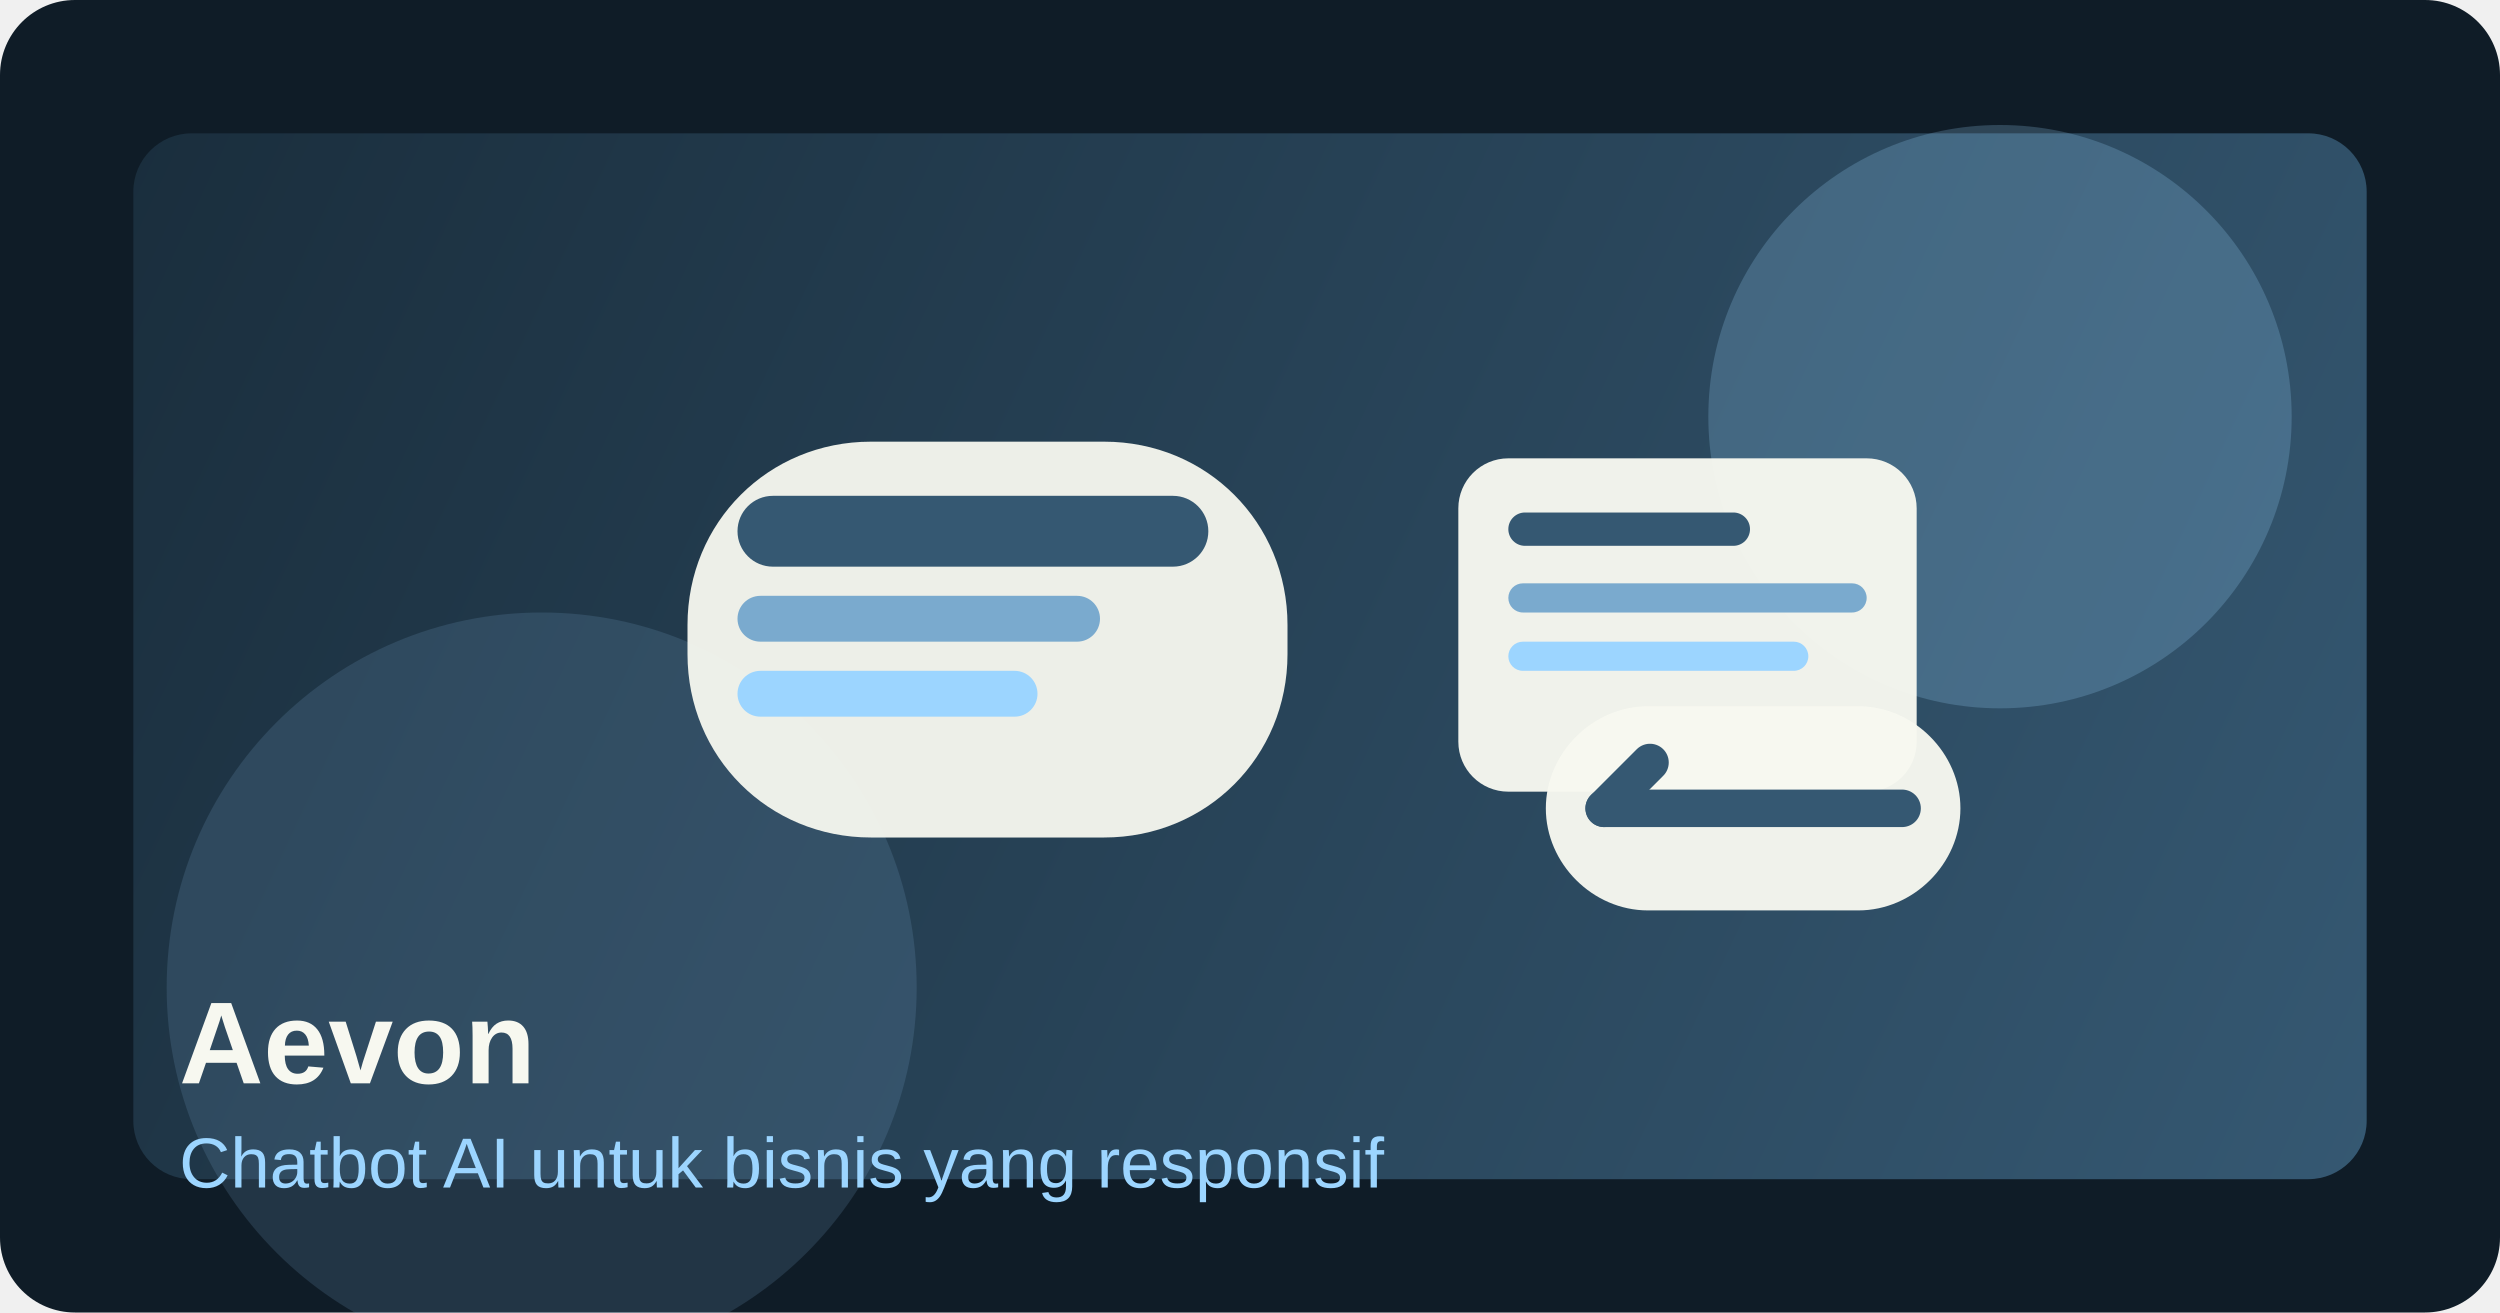
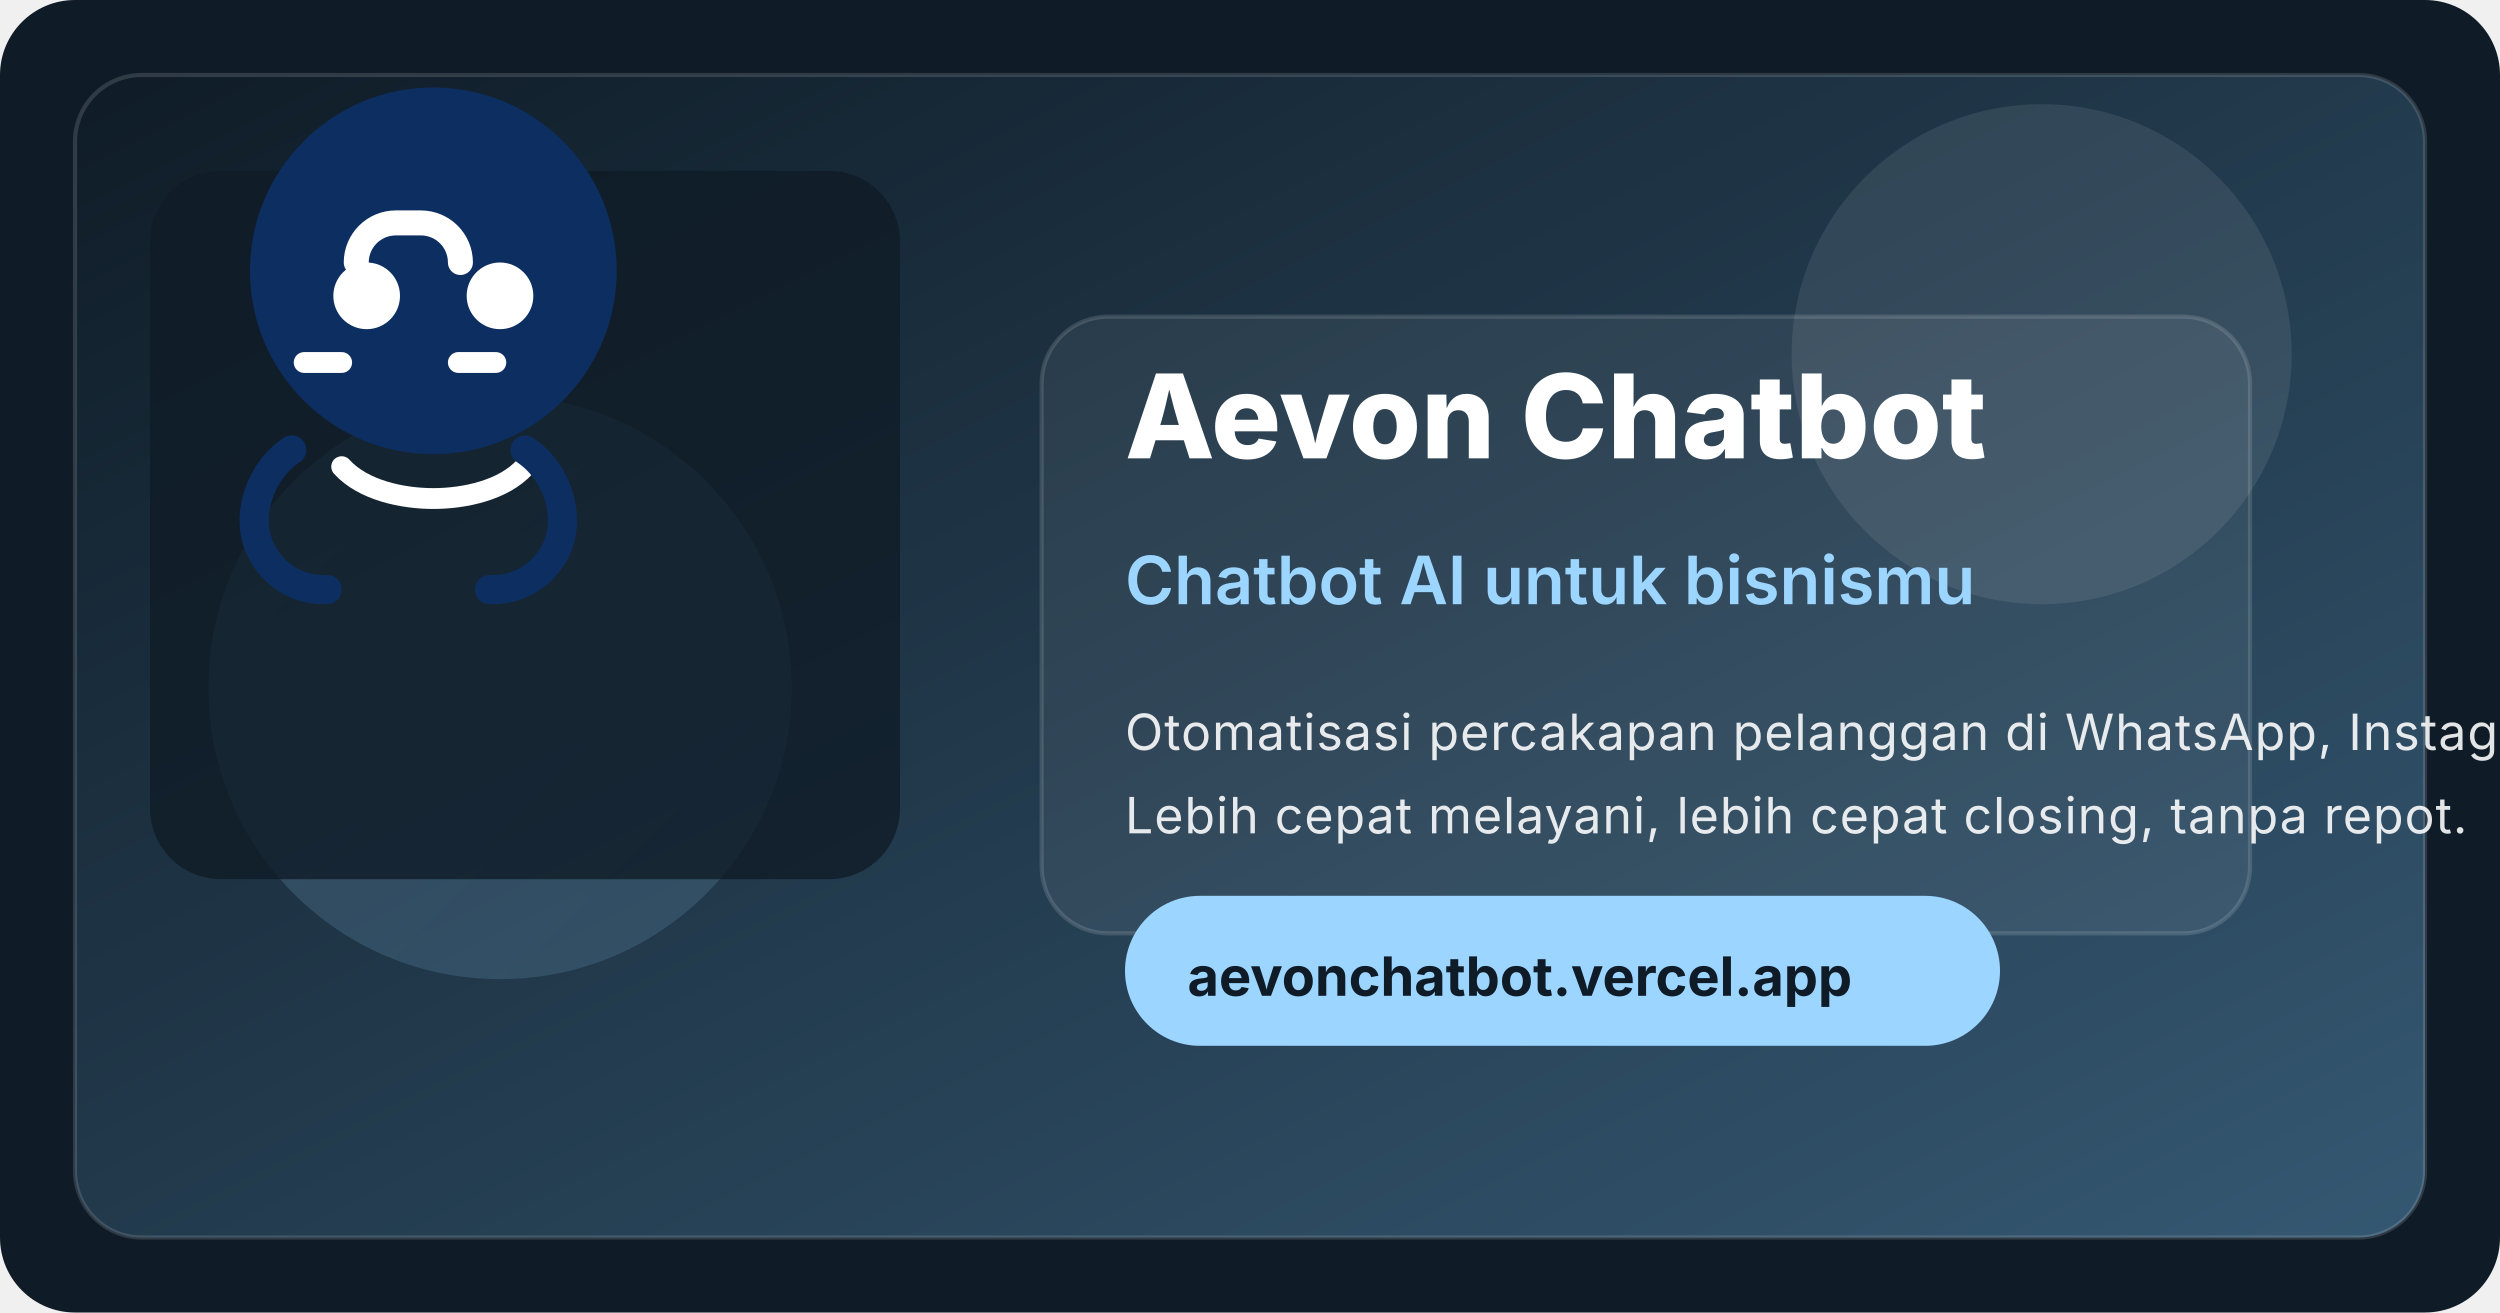
<svg xmlns="http://www.w3.org/2000/svg" width="1200" height="630" viewBox="0 0 1200 630" fill="none">
-   <rect width="1200" height="630" rx="36" fill="#0F1C27" />
-   <rect x="64" y="64" width="1072" height="502" rx="28" fill="url(#paint0_linear)" />
-   <circle cx="960" cy="200" r="140" fill="#9CD5FF" fill-opacity="0.22" />
-   <circle cx="260" cy="474" r="180" fill="#7AAACE" fill-opacity="0.18" />
-   <path d="M330 300C330 250.771 368.771 212 418 212H530C579.229 212 618 250.771 618 300V314C618 363.229 579.229 402 530 402H418C368.771 402 330 363.229 330 314V300Z" fill="#F7F8F0" fill-opacity="0.95" />
-   <rect x="354" y="238" width="226" height="34" rx="17" fill="#355872" />
-   <rect x="354" y="286" width="174" height="22" rx="11" fill="#7AAACE" />
-   <rect x="354" y="322" width="144" height="22" rx="11" fill="#9CD5FF" />
-   <rect x="700" y="220" width="220" height="160" rx="24" fill="#F7F8F0" fill-opacity="0.96" />
-   <rect x="724" y="246" width="116" height="16" rx="8" fill="#355872" />
-   <rect x="724" y="280" width="172" height="14" rx="7" fill="#7AAACE" />
-   <rect x="724" y="308" width="144" height="14" rx="7" fill="#9CD5FF" />
-   <path d="M742 388C742 361.49 764.49 339 791 339H892C918.51 339 941 361.49 941 388V388C941 414.51 918.51 437 892 437H791C764.49 437 742 414.51 742 388V388Z" fill="#F7F8F0" fill-opacity="0.96" />
-   <path d="M770 388H913" stroke="#355872" stroke-width="18" stroke-linecap="round" />
-   <path d="M770 388L792 366" stroke="#355872" stroke-width="18" stroke-linecap="round" />
-   <text x="86" y="520" fill="#F7F8F0" font-family="Arial, sans-serif" font-size="56" font-weight="700">Aevon</text>
-   <text x="86" y="570" fill="#9CD5FF" font-family="Arial, sans-serif" font-size="34">Chatbot AI untuk bisnis yang responsif</text>
+   <rect width="1200" height="630" rx="36" fill="#0f1c27" />
  <defs>
-     <linearGradient id="paint0_linear" x1="64" y1="64" x2="1136" y2="566" gradientUnits="userSpaceOnUse">
-       <stop stop-color="#1A2E3D" />
-       <stop offset="1" stop-color="#355872" />
+     <linearGradient id="bgGradient" x1="0" y1="0" x2="1" y2="1">
+       <stop offset="0%" stop-color="#0f1c27" />
+       <stop offset="100%" stop-color="#355872" />
+     </linearGradient>
+     <linearGradient id="accentGradient" x1="0" y1="0" x2="1" y2="1">
+       <stop offset="0%" stop-color="#9cd5ff" />
+       <stop offset="100%" stop-color="#7aaace" />
    </linearGradient>
  </defs>
+   <rect x="36" y="36" width="1128" height="558" rx="32" fill="url(#bgGradient)" stroke="#ffffff22" stroke-width="2" />
+   <circle cx="240" cy="330" r="140" fill="url(#accentGradient)" opacity="0.18" />
+   <circle cx="980" cy="170" r="120" fill="#ffffff15" />
+   <rect x="72" y="82" width="360" height="340" rx="34" fill="#0f1c27" opacity="0.8" />
+   <g transform="translate(120 140)">
+     <circle cx="88" cy="-10" r="88" fill="#0d2e61" />
+     <circle cx="56" cy="2" r="16" fill="#ffffff" />
+     <circle cx="120" cy="2" r="16" fill="#ffffff" />
+     <path d="M44 84c10.3 11.4 29.3 15.3 44 15.3s33.7-3.9 44-15.3" stroke="#ffffff" stroke-width="10" stroke-linecap="round" />
+     <path d="M26 34h18" stroke="#ffffff" stroke-width="10" stroke-linecap="round" />
+     <path d="M100 34h18" stroke="#ffffff" stroke-width="10" stroke-linecap="round" />
+     <path d="M51 -14c0-10.5 8.5-19 19-19h12c10.5 0 19 8.5 19 19" stroke="#ffffff" stroke-width="12" stroke-linecap="round" />
+     <path d="M20 76c-12 8-18 22-18 34 0 18 15 33 33 33h2" stroke="#0d2e61" stroke-width="14" stroke-linecap="round" />
+     <path d="M132 76c12 8 18 22 18 34 0 18-15 33-33 33h-2" stroke="#0d2e61" stroke-width="14" stroke-linecap="round" />
+     <circle cx="88" cy="64" r="10" fill="#0d2e61" />
+   </g>
+   <rect x="500" y="152" width="580" height="296" rx="32" fill="#ffffff10" stroke="#ffffff22" stroke-width="2" />
+   <text x="540" y="220" fill="#ffffff" font-family="Inter, Arial, sans-serif" font-size="56" font-weight="800">Aevon Chatbot</text>
+   <text x="540" y="290" fill="#9cd5ff" font-family="Inter, Arial, sans-serif" font-size="32" font-weight="600">Chatbot AI untuk bisnismu</text>
+   <text x="540" y="360" fill="#ffffff" font-family="Inter, Arial, sans-serif" font-size="24" letter-spacing="0.02em" opacity="0.88">
+     Otomatisasi percakapan pelanggan di WhatsApp, Instagram, dan website.
+   </text>
+   <text x="540" y="400" fill="#ffffff" font-family="Inter, Arial, sans-serif" font-size="24" letter-spacing="0.02em" opacity="0.88">
+     Lebih cepat melayani, lebih cepat closing, tanpa repot.
+   </text>
+   <rect x="540" y="430" width="420" height="72" rx="36" fill="#9cd5ff" />
+   <text x="570" y="478" fill="#0f1c27" font-family="Inter, Arial, sans-serif" font-size="26" font-weight="700">aevonchatbot.vercel.app</text>
</svg>
